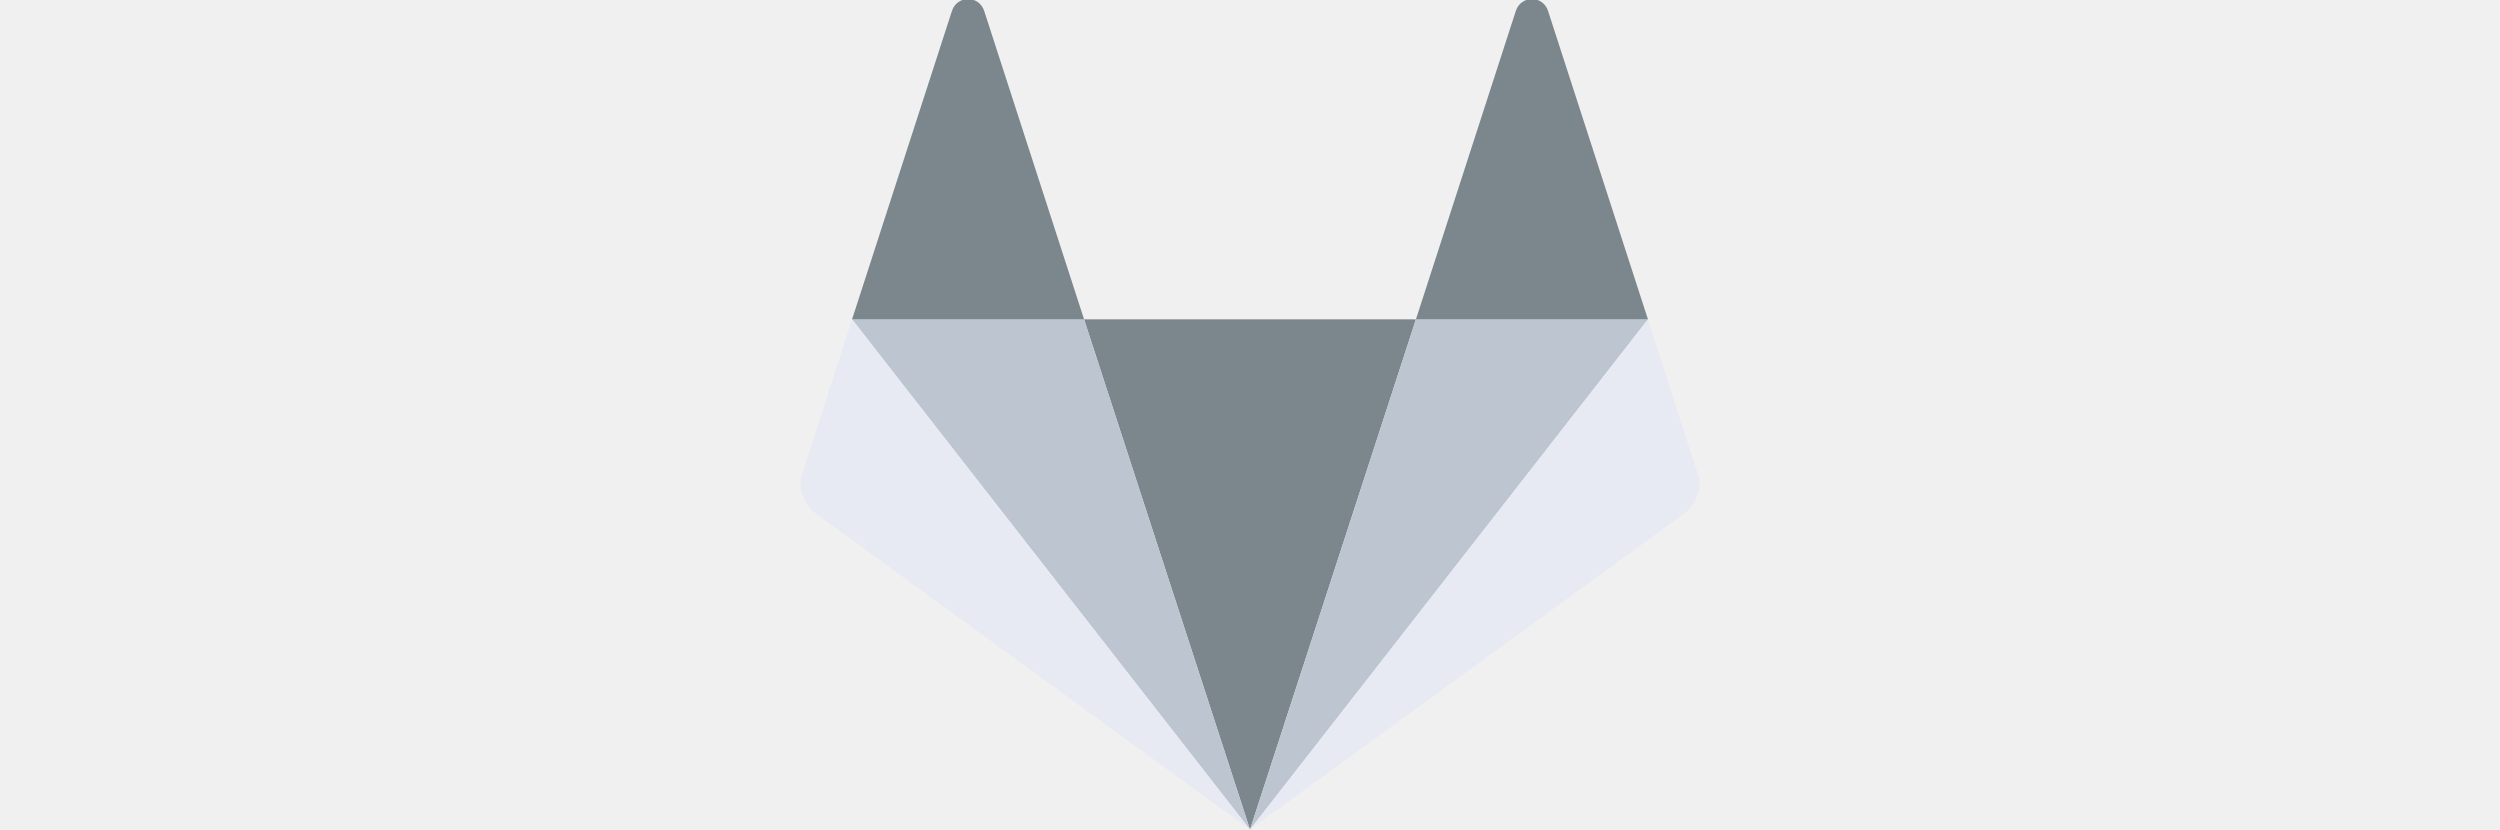
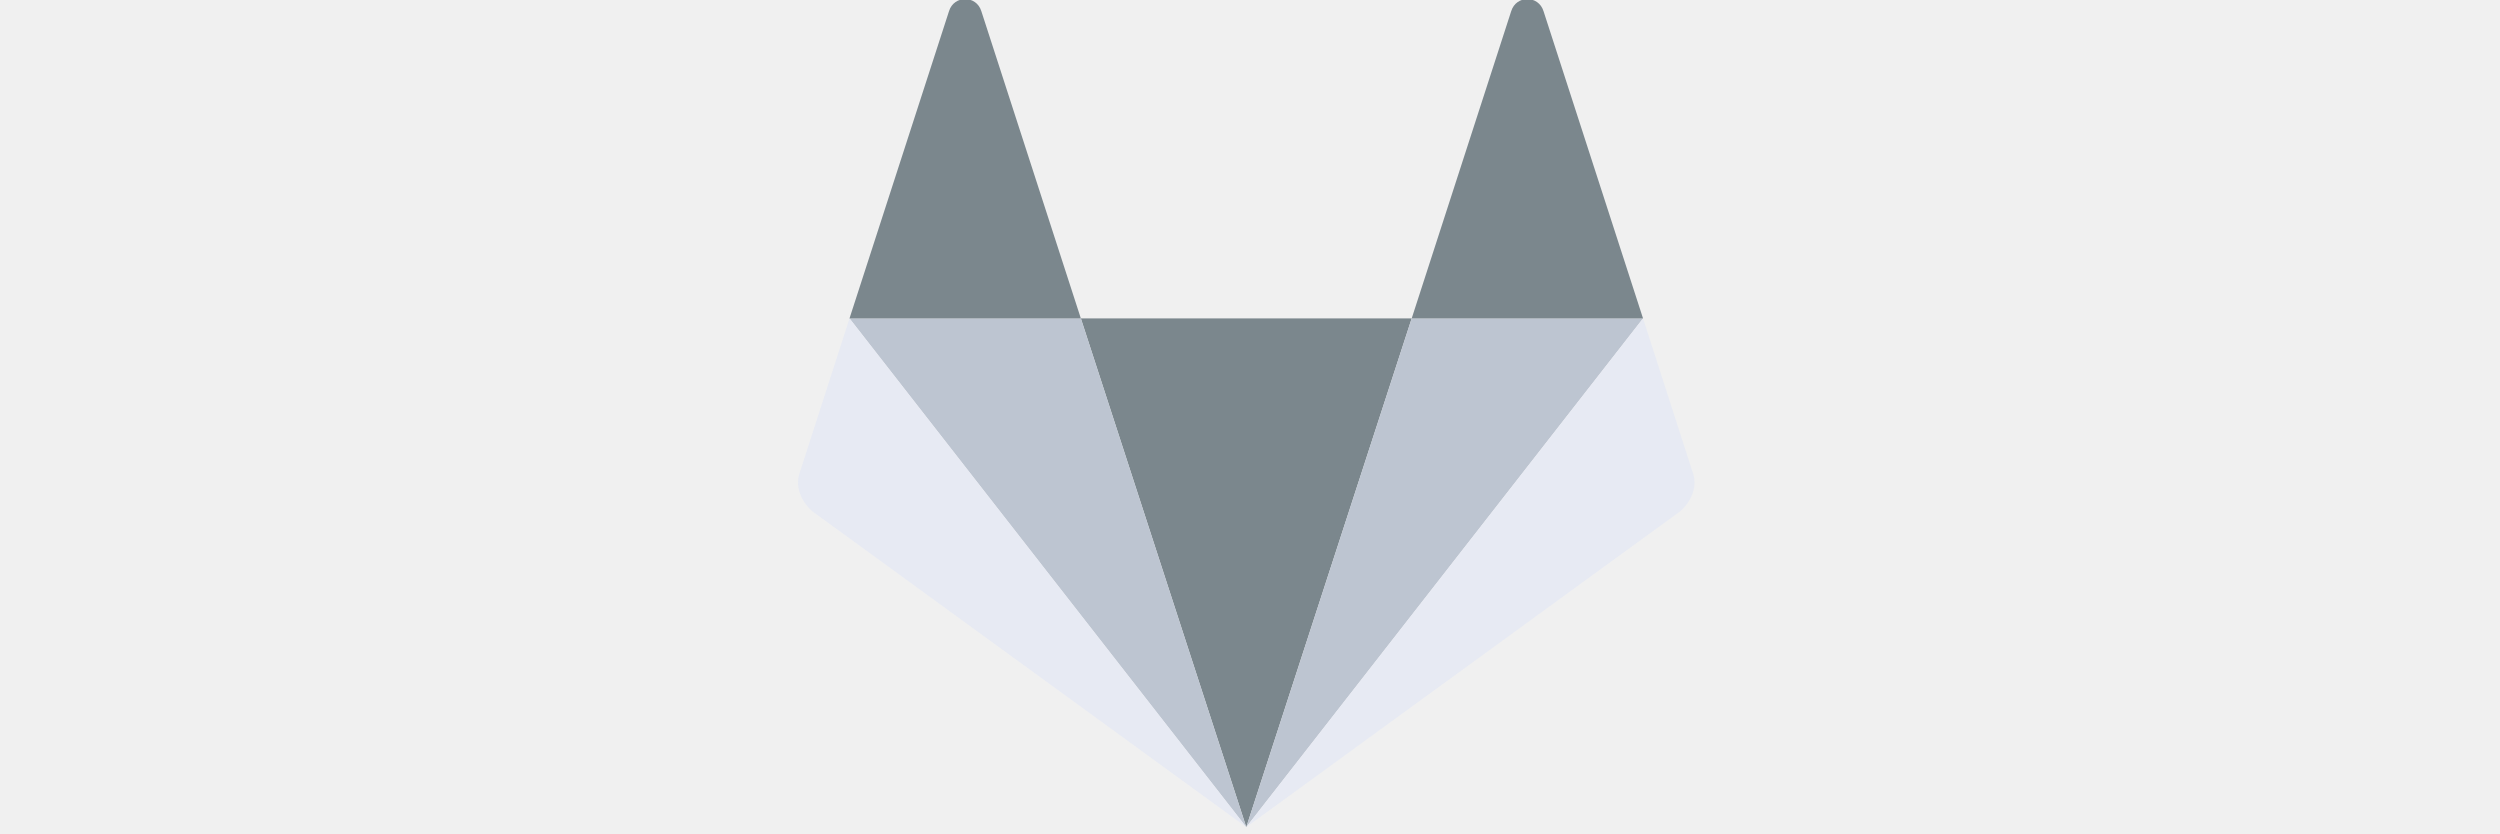
- <svg xmlns="http://www.w3.org/2000/svg" version="1.1" id="Layer_1" x="0px" y="0px" viewBox="0 0 200.4 66.5" style="enable-background:new 0 0 200.4 66.5;" xml:space="preserve">
-   <style type="text/css">
- 	.st0{fill:#7B878D;}
- 	.st1{fill:#BDC5D1;}
- 	.st2{fill:#E7EAF3;}
- </style>
-   <path class="st0" d="M100.2,66.5l13.3-40.9H86.9L100.2,66.5L100.2,66.5z" />
-   <path class="st1" d="M100.2,66.5L86.9,25.6H68.3L100.2,66.5z" />
-   <path class="st2" d="M68.3,25.6l-4,12.4c-0.4,1.1,0.1,2.3,1,3.1l34.9,25.4L68.3,25.6L68.3,25.6z" />
-   <path class="st0" d="M68.3,25.6h18.6l-8-24.7c-0.4-1.3-2.2-1.3-2.6,0L68.3,25.6L68.3,25.6z" />
-   <path class="st1" d="M100.2,66.5l13.3-40.9h18.6L100.2,66.5L100.2,66.5z" />
-   <path class="st2" d="M132.1,25.6l4,12.4c0.4,1.1-0.1,2.3-1,3.1l-34.9,25.4L132.1,25.6L132.1,25.6z" />
-   <path class="st0" d="M132.1,25.6h-18.6l8-24.7c0.4-1.3,2.2-1.3,2.6,0L132.1,25.6L132.1,25.6z" />
+ <svg xmlns="http://www.w3.org/2000/svg" width="201" height="67" viewBox="0 0 201 67" fill="none">
+   <g clip-path="url(#clip0)">
+     <path d="M100.2 66.5L113.5 25.6H86.9L100.2 66.5Z" fill="#7B878D" />
+     <path d="M100.2 66.5L86.9 25.6H68.3L100.2 66.5Z" fill="#BDC5D1" />
+     <path d="M68.3 25.6L64.3 38C63.9 39.1 64.4 40.3 65.3 41.1L100.2 66.5L68.3 25.6Z" fill="#E7EAF3" />
+     <path d="M68.3 25.6H86.9L78.9 0.9C78.5 -0.4 76.7 -0.4 76.3 0.9L68.3 25.6Z" fill="#7B878D" />
+     <path d="M100.2 66.5L113.5 25.6H132.1L100.2 66.5Z" fill="#BDC5D1" />
+     <path d="M132.1 25.6L136.1 38C136.5 39.1 136 40.3 135.1 41.1L100.2 66.5L132.1 25.6Z" fill="#E7EAF3" />
+     <path d="M132.1 25.6H113.5L121.5 0.9C121.9 -0.4 123.7 -0.4 124.1 0.9L132.1 25.6Z" fill="#7B878D" />
+   </g>
+   <defs>
+     <clipPath id="clip0">
+       <rect width="200.4" height="66.5" fill="white" />
+     </clipPath>
+   </defs>
</svg>
